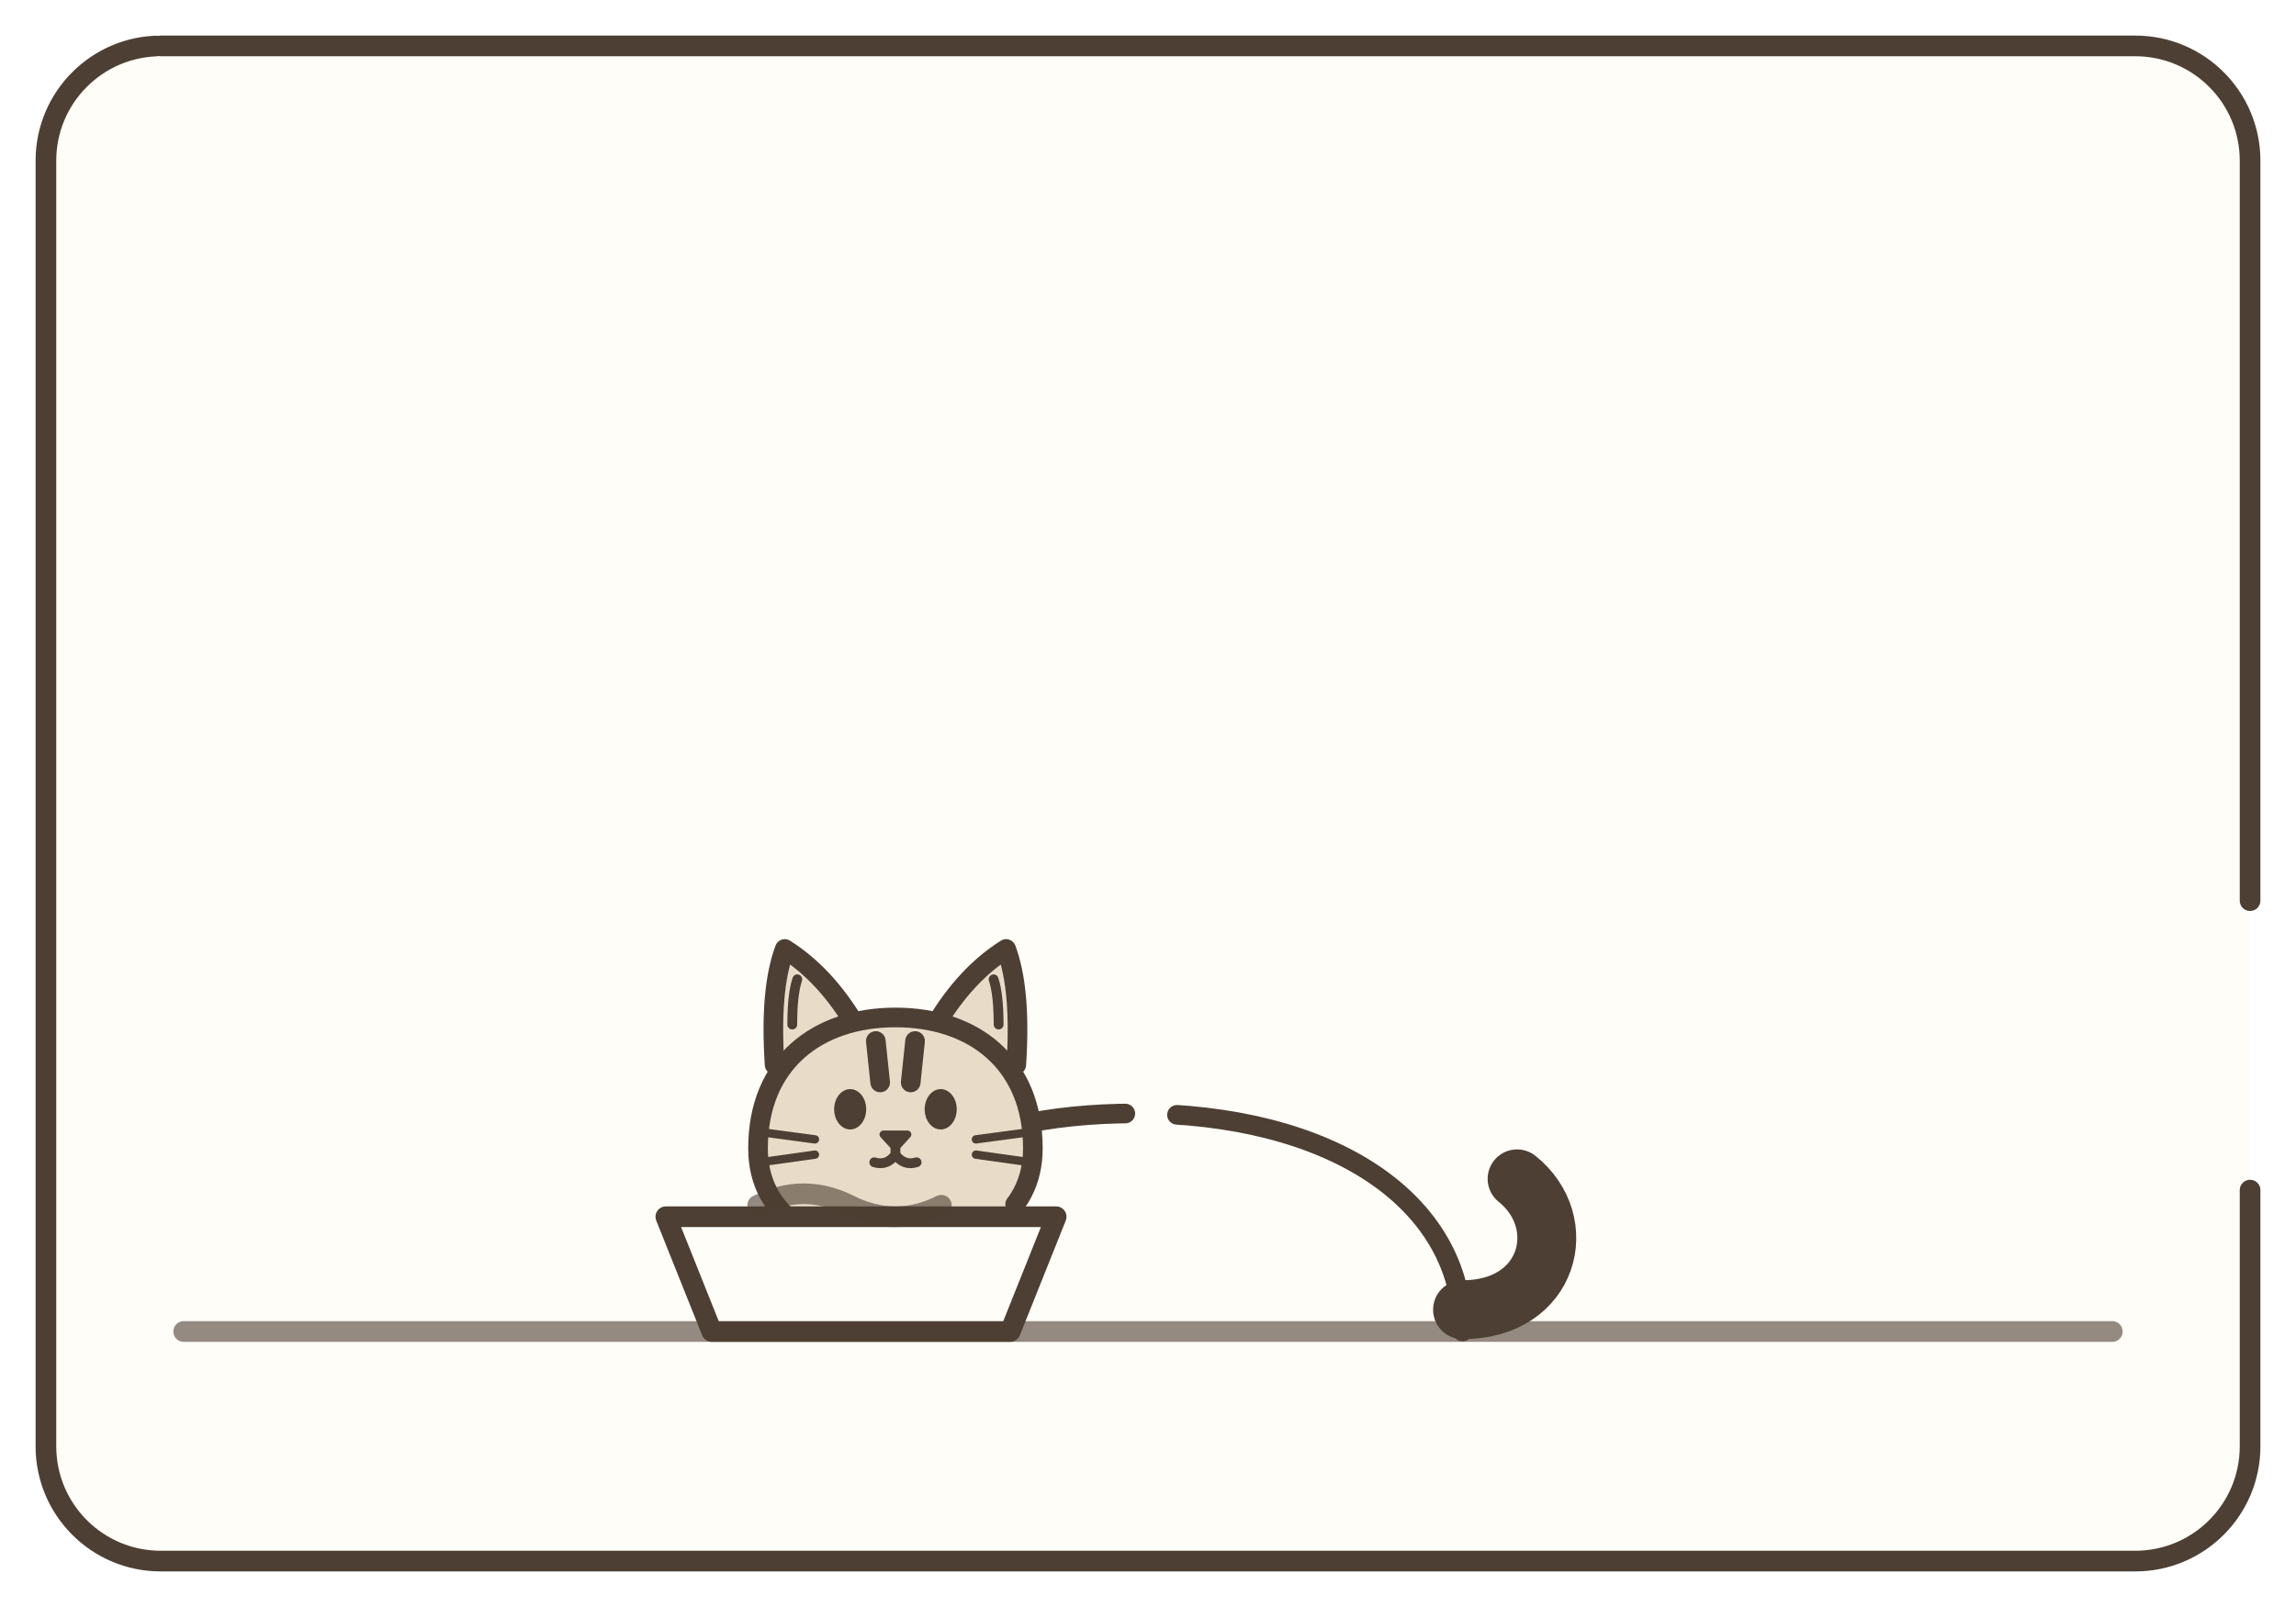
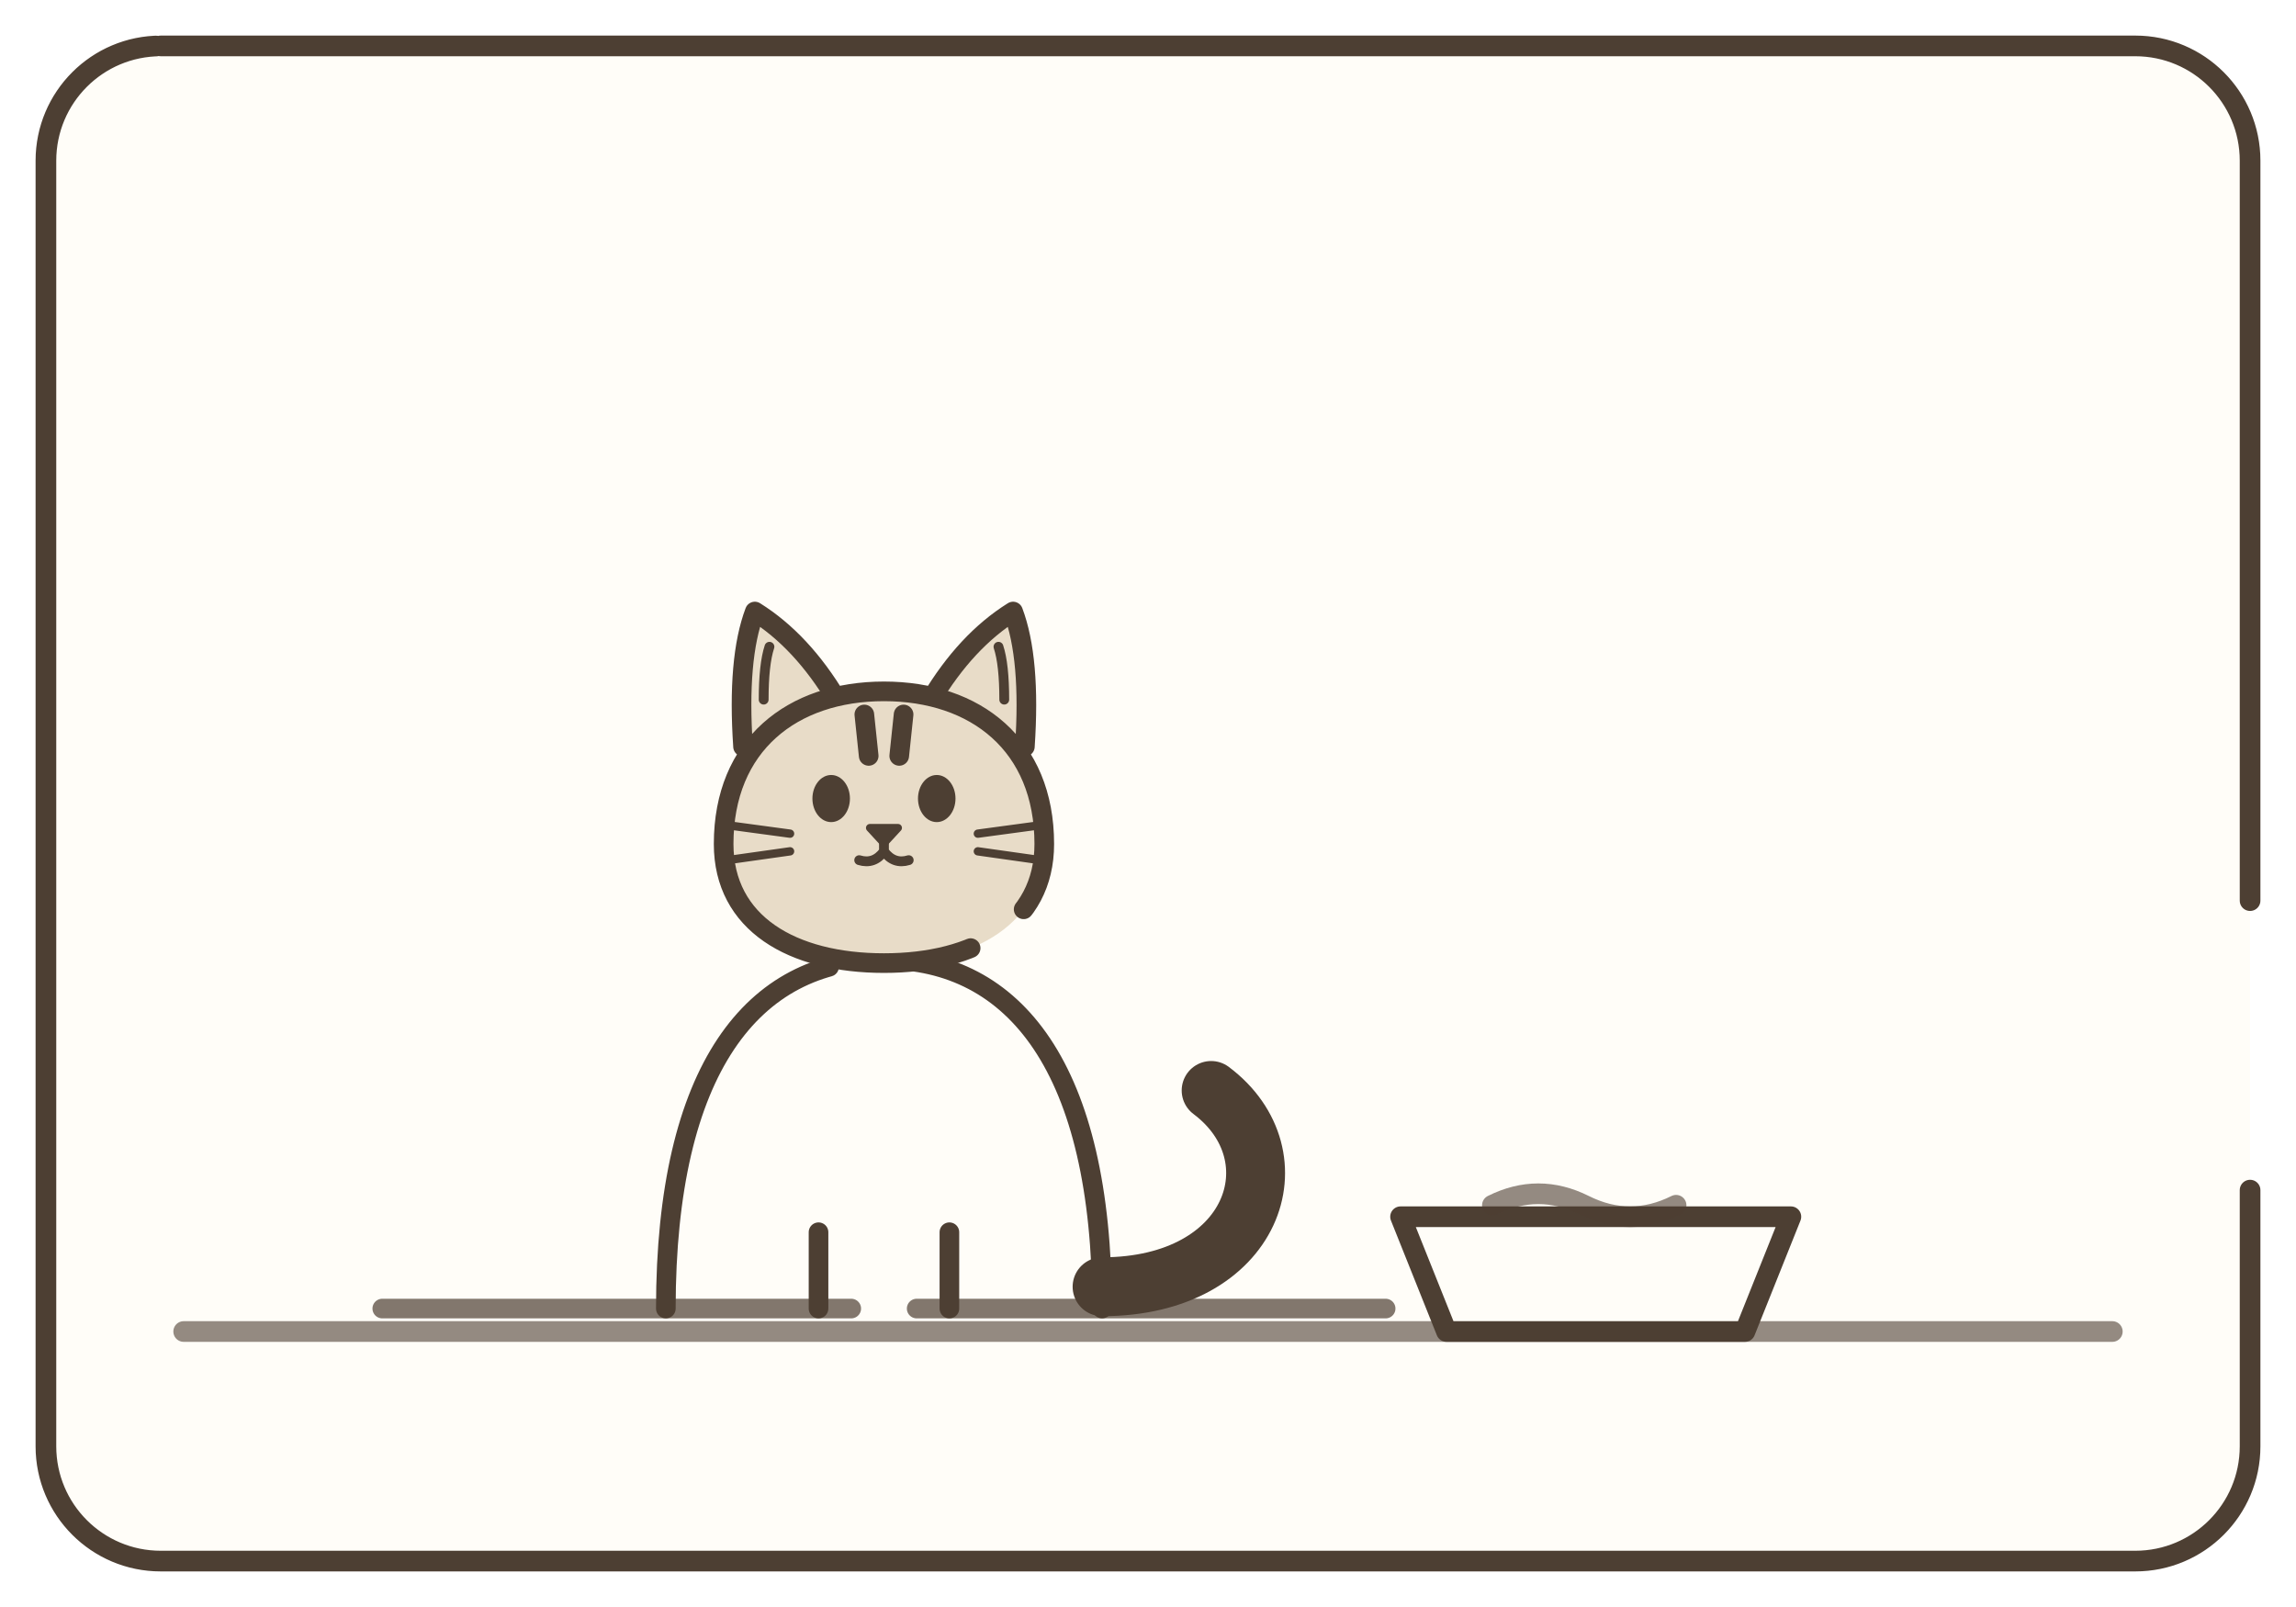
<svg xmlns="http://www.w3.org/2000/svg" viewBox="0 0 200 140" role="img" aria-label="絵日記：drink">
  <rect x="4" y="4" width="192" height="132" rx="10" fill="#FFFDF8" />
  <rect x="4" y="4" width="192" height="132" rx="10" fill="none" stroke="#4D3F33" stroke-width="1.8" stroke-linecap="round" stroke-linejoin="round" stroke-dasharray="252.17 25.22 353.04" />
  <path d="M16 116 H184" fill="none" stroke="#4D3F33" stroke-width="1.8" stroke-linecap="round" stroke-linejoin="round" stroke-opacity=".6" />
-   <g transform="translate(40 40) scale(0.95)">
-     <g id="tail">
-       <path d="M92 78 C100 78 102 70 97 66" fill="none" stroke="#4D3F33" stroke-width="5.4" stroke-linecap="round" />
-     </g>
-     <path d="M34 80 C34 66 46 60 62 60 C80 60 92 68 92 80" fill="none" stroke="#4D3F33" stroke-width="1.8" stroke-linecap="round" stroke-linejoin="round" stroke-dasharray="37.93 4.74 36.35" />
-     <g id="head">
-       <path d="M28.92 55.54 Q28.46 48.62 29.85 44.92 Q33.54 47.23 36.3 51.85" fill="#E8DCC8" stroke="#4D3F33" stroke-width="1.8" stroke-linecap="round" stroke-linejoin="round" />
-       <path d="M51.08 55.54 Q51.54 48.62 50.15 44.92 Q46.46 47.23 43.7 51.85" fill="#E8DCC8" stroke="#4D3F33" stroke-width="1.8" stroke-linecap="round" stroke-linejoin="round" />
-       <path d="M30.54 51.85 Q30.54 49.08 31 47.7 M49.46 51.85 Q49.46 49.08 49 47.7" fill="none" stroke="#4D3F33" stroke-width="0.9" stroke-linecap="round" />
-       <path d="M27.4 63.2 C27.4 55.4 32.8 51.2 40 51.2 C47.2 51.2 52.6 55.4 52.6 63.2 C52.6 69.44 47.2 72.56 40 72.56 C32.8 72.56 27.4 69.44 27.4 63.2 Z" fill="#E8DCC8" />
-       <path d="M38.2 53.36 l0.4 3.8 M41.8 53.36 l-0.4 3.8" fill="none" stroke="#4D3F33" stroke-width="1.8" stroke-linecap="round" stroke-linejoin="round" />
-       <path d="M27.4 63.2 C27.4 55.4 32.8 51.2 40 51.2 C47.2 51.2 52.6 55.4 52.6 63.2 C52.6 69.44 47.2 72.56 40 72.56 C32.8 72.56 27.4 69.44 27.4 63.2 Z" fill="none" stroke="#4D3F33" stroke-width="1.8" stroke-linecap="round" stroke-linejoin="round" stroke-dasharray="44.78 5.22 24.63" />
-       <g id="eyes">
-         <ellipse cx="35.85" cy="59.62" rx="1.47" ry="1.85" fill="#4D3F33" />
-         <ellipse cx="44.15" cy="59.62" rx="1.47" ry="1.85" fill="#4D3F33" />
-       </g>
-       <path d="M38.9 61.93 H41.1 L40 63.13 Z" fill="#4D3F33" stroke="#4D3F33" stroke-width="0.72" stroke-linejoin="round" />
-       <path d="M40 63.13 V63.78 M40 63.78 q-0.78 1.06 -1.94 0.7 M40 63.78 q0.78 1.06 1.94 0.7" fill="none" stroke="#4D3F33" stroke-width="0.9" stroke-linecap="round" stroke-linejoin="round" />
-       <path d="M32.62 62.38 L27.54 61.7 M32.62 63.78 L27.77 64.46 M47.38 62.38 L52.46 61.7 M47.38 63.78 L52.23 64.46" fill="none" stroke="#4D3F33" stroke-width="0.765" stroke-linecap="round" />
-     </g>
-   </g>
-   <g transform="translate(-124 -84)">
+   <g transform="translate(-60 -84)">
    <path d="M182 190 H216 L212 200 H186 Z" fill="#FFFDF8" stroke="#4D3F33" stroke-width="1.8" stroke-linecap="round" stroke-linejoin="round" />
    <path d="M190 189 q4 -2 8 0 q4 2 8 0" fill="none" stroke="#4D3F33" stroke-width="1.8" stroke-linecap="round" stroke-linejoin="round" stroke-opacity=".6" />
  </g>
+   <g transform="translate(20 38) scale(0.95)">
+     <path d="M14 80 H57 M63 80 H106" fill="none" stroke="#4D3F33" stroke-width="1.8" stroke-linecap="round" stroke-linejoin="round" stroke-opacity=".7" />
+     <path d="M40 80 C40 58 48 48 60 48 C72 48 80 58 80 80" fill="none" stroke="#4D3F33" stroke-width="1.8" stroke-linecap="round" stroke-linejoin="round" stroke-dasharray="37.3 5.09 42.39" />
+     <path d="M54 80 v-7 M66 80 v-7" fill="none" stroke="#4D3F33" stroke-width="1.8" stroke-linecap="round" stroke-linejoin="round" />
+     <g id="tail">
+       <path d="M80 78 C94 78 98 66 90 60" fill="none" stroke="#4D3F33" stroke-width="5.4" stroke-linecap="round" />
+     </g>
+     <g id="head">
+       <path d="M47.08 28.47 Q46.53 20.39 48.16 16.08 Q52.47 18.77 55.69 24.16" fill="#E8DCC8" stroke="#4D3F33" stroke-width="1.8" stroke-linecap="round" stroke-linejoin="round" />
+       <path d="M72.92 28.47 Q73.47 20.39 71.84 16.08 Q67.53 18.77 64.31 24.16" fill="#E8DCC8" stroke="#4D3F33" stroke-width="1.8" stroke-linecap="round" stroke-linejoin="round" />
+       <path d="M48.97 24.16 Q48.97 20.92 49.5 19.31 M71.03 24.16 Q71.03 20.92 70.5 19.31" fill="none" stroke="#4D3F33" stroke-width="0.9" stroke-linecap="round" />
+       <path d="M45.3 37.4 C45.3 28.3 51.6 23.4 60 23.4 C68.4 23.4 74.7 28.3 74.7 37.4 C74.7 44.68 68.4 48.32 60 48.32 C51.6 48.32 45.3 44.68 45.3 37.4 Z" fill="#E8DCC8" />
+       <path d="M58.2 25.52 l0.4 3.8 M61.8 25.52 l-0.4 3.8" fill="none" stroke="#4D3F33" stroke-width="1.8" stroke-linecap="round" stroke-linejoin="round" />
+       <path d="M45.3 37.4 C45.3 28.3 51.6 23.4 60 23.4 C68.4 23.4 74.7 28.3 74.7 37.4 C74.7 44.68 68.4 48.32 60 48.32 C51.6 48.32 45.3 44.68 45.3 37.4 Z" fill="none" stroke="#4D3F33" stroke-width="1.8" stroke-linecap="round" stroke-linejoin="round" stroke-dasharray="52.24 6.1 28.73" />
+       <g id="eyes">
+         <ellipse cx="55.16" cy="33.23" rx="1.72" ry="2.16" fill="#4D3F33" />
+         <ellipse cx="64.84" cy="33.23" rx="1.72" ry="2.16" fill="#4D3F33" />
+       </g>
+       <path d="M58.71 35.92 H61.29 L60 37.32 Z" fill="#4D3F33" stroke="#4D3F33" stroke-width="0.72" stroke-linejoin="round" />
+       <path d="M60 37.32 V38.07 M60 38.07 q-0.91 1.23 -2.27 0.81 M60 38.07 q0.91 1.23 2.27 0.81" fill="none" stroke="#4D3F33" stroke-width="0.9" stroke-linecap="round" stroke-linejoin="round" />
+       <path d="M51.39 36.45 L45.47 35.65 M51.39 38.07 L45.73 38.87 M68.61 36.45 L74.53 35.65 M68.61 38.07 L74.27 38.87" fill="none" stroke="#4D3F33" stroke-width="0.765" stroke-linecap="round" />
+     </g>
+   </g>
</svg>
